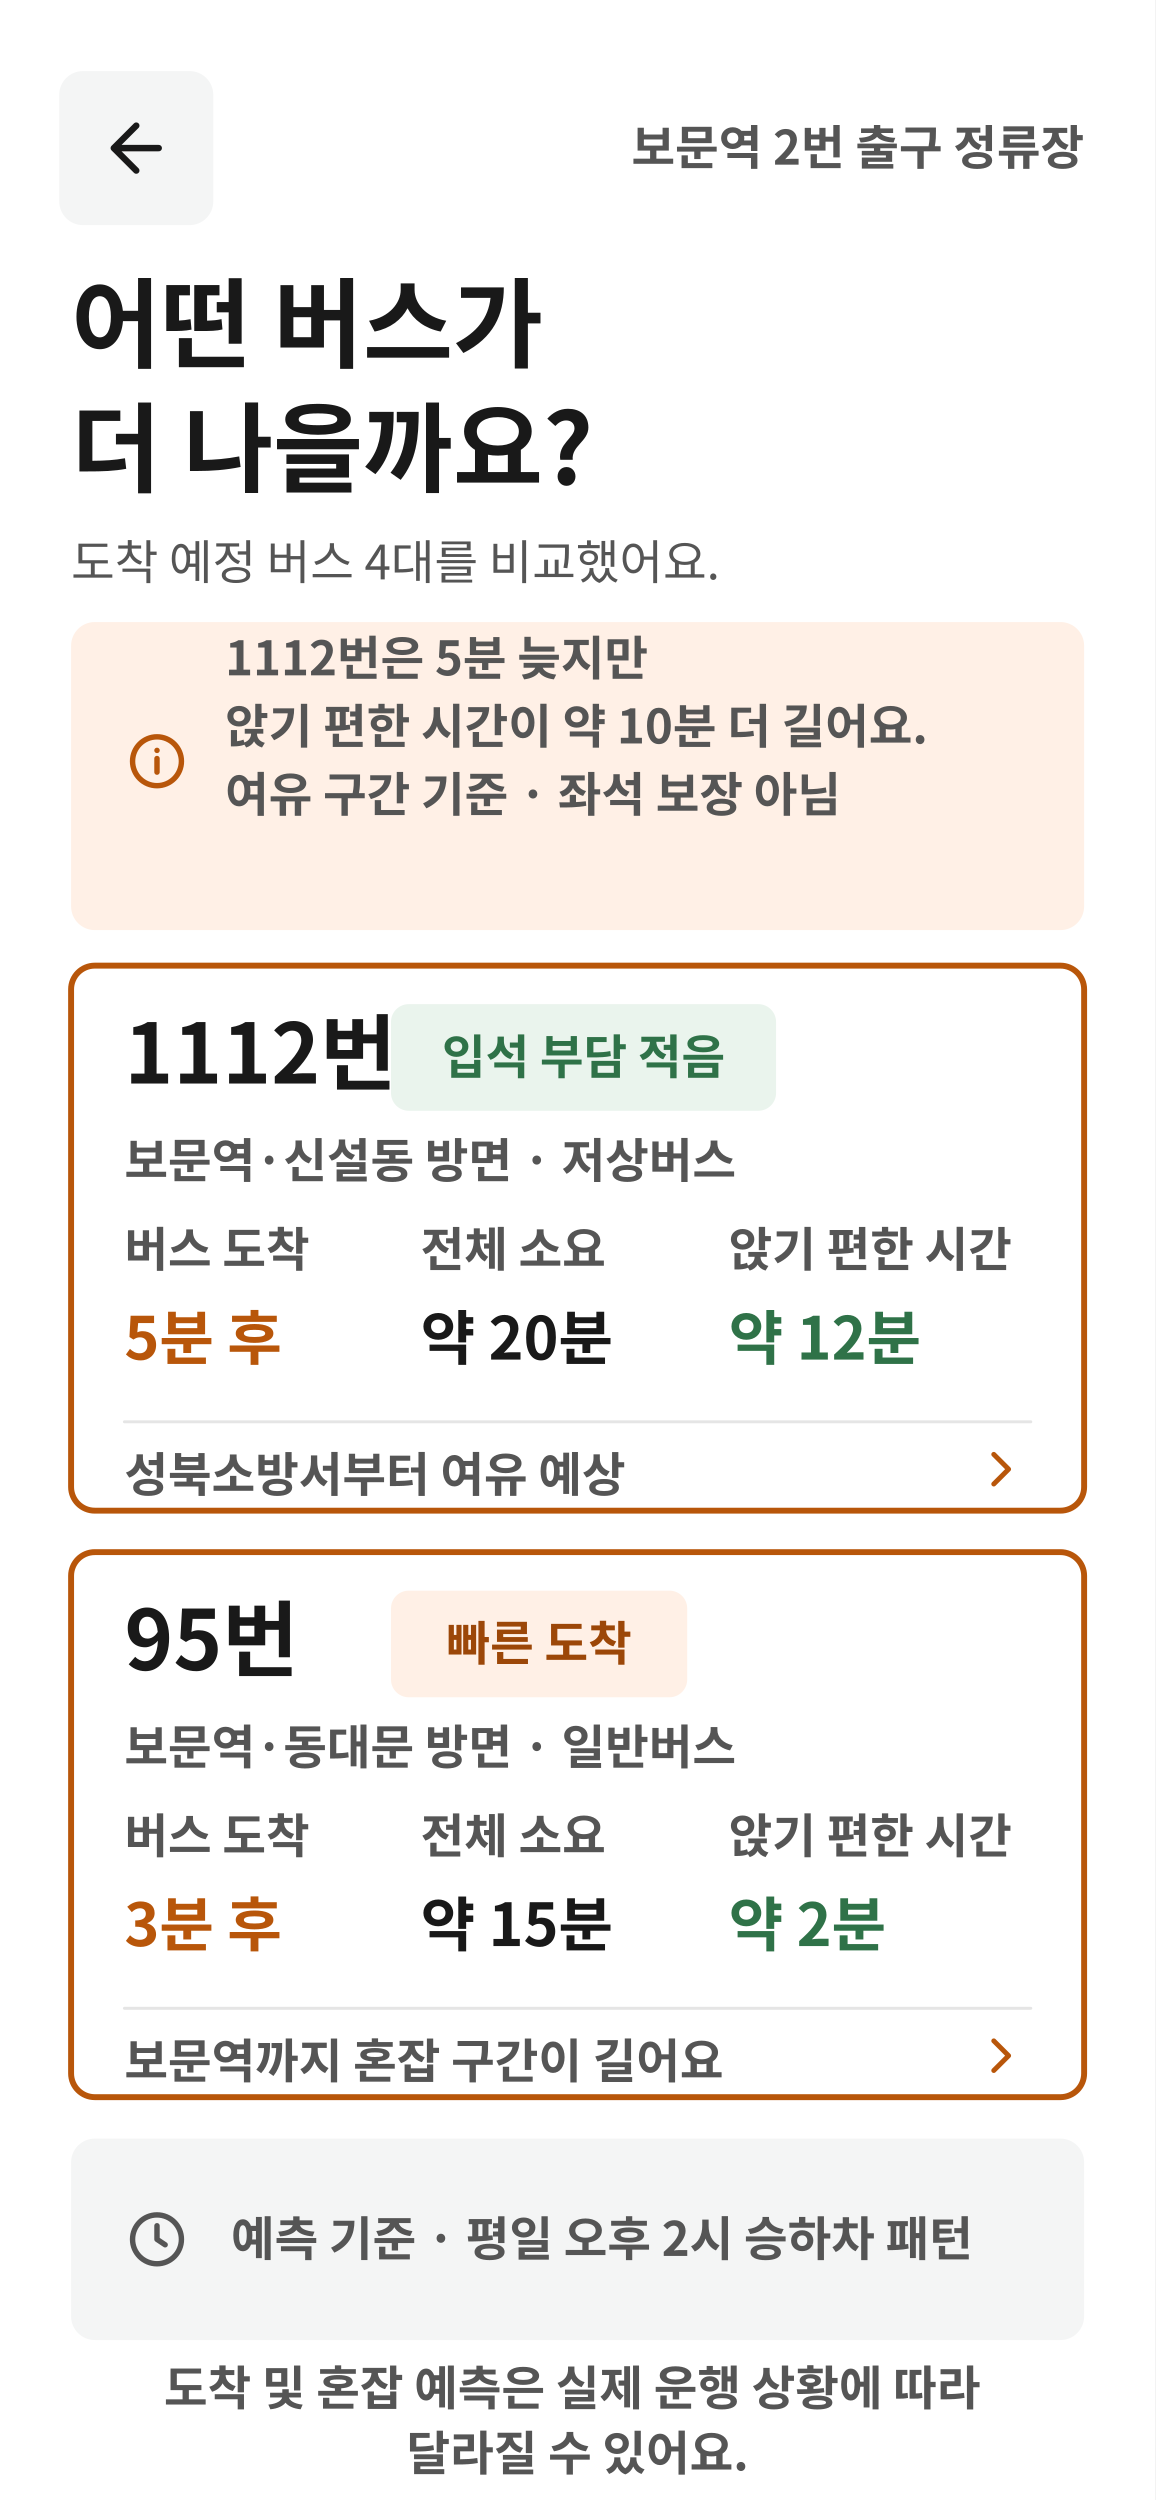
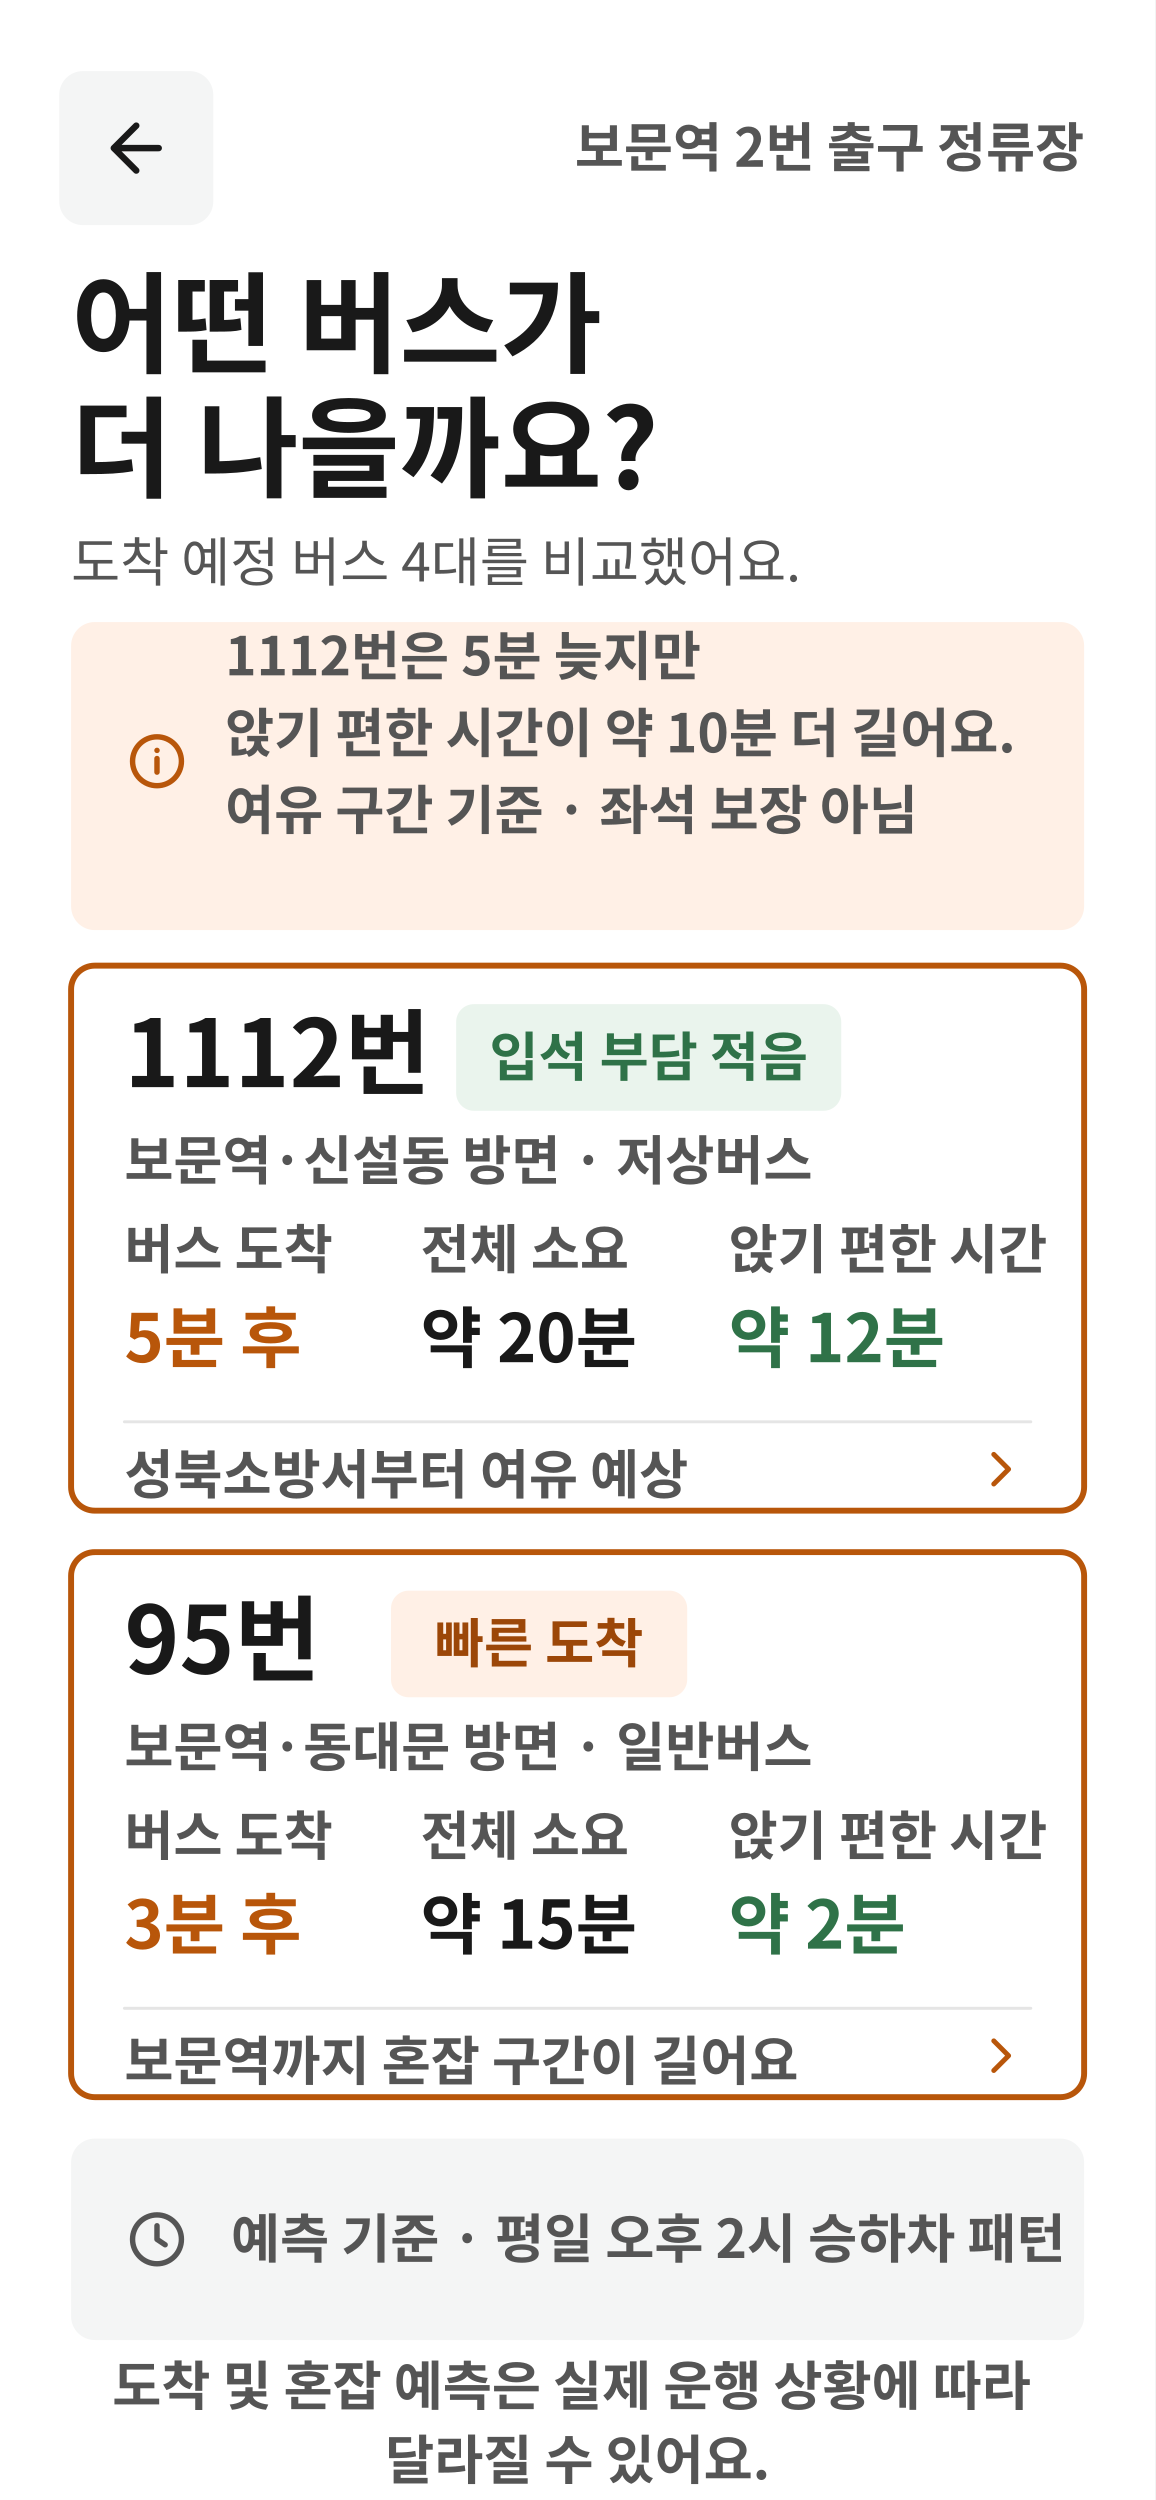
<svg xmlns="http://www.w3.org/2000/svg" width="390" height="844" viewBox="0 0 390 844" role="img" aria-label="앉기 편한 시간과 빠른 도착 버스 비교 화면">
  <rect x="0" y="0" width="390" height="844" rx="0" fill="#FFFFFF" stroke="none" stroke-width="1" />
  <rect x="20" y="24" width="52" height="52" rx="8" fill="#F4F5F5" stroke="none" stroke-width="1" />
  <g transform="translate(33 37) scale(1.083333)">
    <path d="M19 12H5M12 19l-7-7 7-7" fill="none" stroke="#191919" stroke-width="2" stroke-linecap="round" stroke-linejoin="round" />
  </g>
-   <text x="366" y="50" font-family="Noto Sans CJK KR, Malgun Gothic, sans-serif" font-size="16" font-weight="700" fill="#555555" text-anchor="end" dominant-baseline="middle" letter-spacing="0">보문역 2번 출구 정류장</text>
-   <text x="24" y="110" font-family="Noto Sans CJK KR, Malgun Gothic, sans-serif" font-size="33" font-weight="800" fill="#191919" text-anchor="start" dominant-baseline="middle" letter-spacing="0">어떤 버스가</text>
-   <text x="24" y="152" font-family="Noto Sans CJK KR, Malgun Gothic, sans-serif" font-size="33" font-weight="800" fill="#191919" text-anchor="start" dominant-baseline="middle" letter-spacing="0">더 나을까요?</text>
-   <text x="24" y="190" font-family="Noto Sans CJK KR, Malgun Gothic, sans-serif" font-size="16" font-weight="500" fill="#555555" text-anchor="start" dominant-baseline="middle" letter-spacing="0">도착 예정 버스 4대를 비교했어요.</text>
+   <text x="366" y="50" font-family="Noto Sans CJK KR, Malgun Gothic, sans-serif" font-size="18" font-weight="700" fill="#555555" text-anchor="end" dominant-baseline="middle" letter-spacing="0">보문역 2번 출구 정류장</text>
+   <text x="24" y="110" font-family="Noto Sans CJK KR, Malgun Gothic, sans-serif" font-size="37.13" font-weight="800" fill="#191919" text-anchor="start" dominant-baseline="middle" letter-spacing="0">어떤 버스가</text>
+   <text x="24" y="152" font-family="Noto Sans CJK KR, Malgun Gothic, sans-serif" font-size="37.13" font-weight="800" fill="#191919" text-anchor="start" dominant-baseline="middle" letter-spacing="0">더 나을까요?</text>
+   <text x="24" y="190" font-family="Noto Sans CJK KR, Malgun Gothic, sans-serif" font-size="18" font-weight="500" fill="#555555" text-anchor="start" dominant-baseline="middle" letter-spacing="0">도착 예정 버스 4대를 비교했어요.</text>
  <rect x="24" y="210" width="342" height="104" rx="8" fill="#FFF0E6" stroke="none" stroke-width="1" />
  <g transform="translate(42 246) scale(0.9166667)">
    <circle cx="12" cy="12" r="9" fill="none" stroke="#B8560A" stroke-width="2" stroke-linecap="round" stroke-linejoin="round" />
    <path d="M12 11v5M12 8h.01" fill="none" stroke="#B8560A" stroke-width="2" stroke-linecap="round" stroke-linejoin="round" />
  </g>
-   <text x="76" y="228" font-family="Noto Sans CJK KR, Malgun Gothic, sans-serif" font-size="16" font-weight="700" fill="#555555" text-anchor="start" letter-spacing="0">
+   <text x="76" y="228" font-family="Noto Sans CJK KR, Malgun Gothic, sans-serif" font-size="18" font-weight="700" fill="#555555" text-anchor="start" letter-spacing="0">
    <tspan x="76" dy="0">1112번은 5분 늦지만</tspan>
-     <tspan x="76" dy="23">앉기 편한 시간이 약 10분 더 길어요.</tspan>
-     <tspan x="76" dy="23">여유 구간 기준 · 좌석 보장 아님</tspan>
+     <tspan x="76" dy="26">앉기 편한 시간이 약 10분 더 길어요.</tspan>
+     <tspan x="76" dy="26">여유 구간 기준 · 좌석 보장 아님</tspan>
  </text>
  <rect x="24" y="326" width="342" height="184" rx="8" fill="#FFFFFF" stroke="#B8560A" stroke-width="2" />
-   <text x="42" y="356" font-family="Noto Sans CJK KR, Malgun Gothic, sans-serif" font-size="28" font-weight="800" fill="#191919" text-anchor="start" dominant-baseline="middle" letter-spacing="0">1112번</text>
-   <rect x="132" y="339" width="130" height="36" rx="6" fill="#EAF4ED" stroke="none" stroke-width="1" />
-   <text x="197" y="357" font-family="Noto Sans CJK KR, Malgun Gothic, sans-serif" font-size="16" font-weight="800" fill="#2F7248" text-anchor="middle" dominant-baseline="middle" letter-spacing="0">입석 부담 적음</text>
-   <text x="42" y="392" font-family="Noto Sans CJK KR, Malgun Gothic, sans-serif" font-size="16" font-weight="600" fill="#555555" text-anchor="start" dominant-baseline="middle" letter-spacing="0">보문역·신설동 방면 · 저상버스</text>
-   <text x="42" y="422" font-family="Noto Sans CJK KR, Malgun Gothic, sans-serif" font-size="16" font-weight="600" fill="#555555" text-anchor="start" dominant-baseline="middle" letter-spacing="0">버스 도착</text>
-   <text x="42" y="452" font-family="Noto Sans CJK KR, Malgun Gothic, sans-serif" font-size="20" font-weight="800" fill="#B8560A" text-anchor="start" dominant-baseline="middle" letter-spacing="0">5분 후</text>
-   <text x="142" y="422" font-family="Noto Sans CJK KR, Malgun Gothic, sans-serif" font-size="16" font-weight="600" fill="#555555" text-anchor="start" dominant-baseline="middle" letter-spacing="0">전체 소요</text>
-   <text x="142" y="452" font-family="Noto Sans CJK KR, Malgun Gothic, sans-serif" font-size="20" font-weight="800" fill="#191919" text-anchor="start" dominant-baseline="middle" letter-spacing="0">약 20분</text>
-   <text x="246" y="422" font-family="Noto Sans CJK KR, Malgun Gothic, sans-serif" font-size="16" font-weight="600" fill="#555555" text-anchor="start" dominant-baseline="middle" letter-spacing="0">앉기 편한 시간</text>
-   <text x="246" y="452" font-family="Noto Sans CJK KR, Malgun Gothic, sans-serif" font-size="20" font-weight="800" fill="#2F7248" text-anchor="start" dominant-baseline="middle" letter-spacing="0">약 12분</text>
+   <text x="42" y="356" font-family="Noto Sans CJK KR, Malgun Gothic, sans-serif" font-size="31.5" font-weight="800" fill="#191919" text-anchor="start" dominant-baseline="middle" letter-spacing="0">1112번</text>
+   <rect x="154" y="339" width="130" height="36" rx="6" fill="#EAF4ED" stroke="none" stroke-width="1" />
+   <text x="219" y="357" font-family="Noto Sans CJK KR, Malgun Gothic, sans-serif" font-size="18" font-weight="800" fill="#2F7248" text-anchor="middle" dominant-baseline="middle" letter-spacing="0">입석 부담 적음</text>
+   <text x="42" y="392" font-family="Noto Sans CJK KR, Malgun Gothic, sans-serif" font-size="18" font-weight="600" fill="#555555" text-anchor="start" dominant-baseline="middle" letter-spacing="0">보문역·신설동 방면 · 저상버스</text>
+   <text x="42" y="422" font-family="Noto Sans CJK KR, Malgun Gothic, sans-serif" font-size="18" font-weight="600" fill="#555555" text-anchor="start" dominant-baseline="middle" letter-spacing="0">버스 도착</text>
+   <text x="42" y="452" font-family="Noto Sans CJK KR, Malgun Gothic, sans-serif" font-size="22.5" font-weight="800" fill="#B8560A" text-anchor="start" dominant-baseline="middle" letter-spacing="0">5분 후</text>
+   <text x="142" y="422" font-family="Noto Sans CJK KR, Malgun Gothic, sans-serif" font-size="18" font-weight="600" fill="#555555" text-anchor="start" dominant-baseline="middle" letter-spacing="0">전체 소요</text>
+   <text x="142" y="452" font-family="Noto Sans CJK KR, Malgun Gothic, sans-serif" font-size="22.5" font-weight="800" fill="#191919" text-anchor="start" dominant-baseline="middle" letter-spacing="0">약 20분</text>
+   <text x="246" y="422" font-family="Noto Sans CJK KR, Malgun Gothic, sans-serif" font-size="18" font-weight="600" fill="#555555" text-anchor="start" dominant-baseline="middle" letter-spacing="0">앉기 편한 시간</text>
+   <text x="246" y="452" font-family="Noto Sans CJK KR, Malgun Gothic, sans-serif" font-size="22.5" font-weight="800" fill="#2F7248" text-anchor="start" dominant-baseline="middle" letter-spacing="0">약 12분</text>
  <line x1="42" y1="480" x2="348" y2="480" stroke="#E5E5E5" stroke-width="1" stroke-linecap="round" />
-   <text x="42" y="498" font-family="Noto Sans CJK KR, Malgun Gothic, sans-serif" font-size="16" font-weight="600" fill="#555555" text-anchor="start" dominant-baseline="middle" letter-spacing="0">성북소방서부터 여유 예상</text>
+   <text x="42" y="498" font-family="Noto Sans CJK KR, Malgun Gothic, sans-serif" font-size="18" font-weight="600" fill="#555555" text-anchor="start" dominant-baseline="middle" letter-spacing="0">성북소방서부터 여유 예상</text>
  <g transform="translate(328 486) scale(0.8333333)">
    <path d="m9 18 6-6-6-6" fill="none" stroke="#B8560A" stroke-width="2" stroke-linecap="round" stroke-linejoin="round" />
  </g>
  <rect x="24" y="524" width="342" height="184" rx="8" fill="#FFFFFF" stroke="#B8560A" stroke-width="2" />
-   <text x="42" y="554" font-family="Noto Sans CJK KR, Malgun Gothic, sans-serif" font-size="28" font-weight="800" fill="#191919" text-anchor="start" dominant-baseline="middle" letter-spacing="0">95번</text>
+   <text x="42" y="554" font-family="Noto Sans CJK KR, Malgun Gothic, sans-serif" font-size="31.5" font-weight="800" fill="#191919" text-anchor="start" dominant-baseline="middle" letter-spacing="0">95번</text>
  <rect x="132" y="537" width="100" height="36" rx="6" fill="#FFF0E6" stroke="none" stroke-width="1" />
-   <text x="182" y="555" font-family="Noto Sans CJK KR, Malgun Gothic, sans-serif" font-size="16" font-weight="800" fill="#9C4708" text-anchor="middle" dominant-baseline="middle" letter-spacing="0">빠른 도착</text>
-   <text x="42" y="590" font-family="Noto Sans CJK KR, Malgun Gothic, sans-serif" font-size="16" font-weight="600" fill="#555555" text-anchor="start" dominant-baseline="middle" letter-spacing="0">보문역·동대문 방면 · 일반버스</text>
-   <text x="42" y="620" font-family="Noto Sans CJK KR, Malgun Gothic, sans-serif" font-size="16" font-weight="600" fill="#555555" text-anchor="start" dominant-baseline="middle" letter-spacing="0">버스 도착</text>
-   <text x="42" y="650" font-family="Noto Sans CJK KR, Malgun Gothic, sans-serif" font-size="20" font-weight="800" fill="#B8560A" text-anchor="start" dominant-baseline="middle" letter-spacing="0">3분 후</text>
-   <text x="142" y="620" font-family="Noto Sans CJK KR, Malgun Gothic, sans-serif" font-size="16" font-weight="600" fill="#555555" text-anchor="start" dominant-baseline="middle" letter-spacing="0">전체 소요</text>
-   <text x="142" y="650" font-family="Noto Sans CJK KR, Malgun Gothic, sans-serif" font-size="20" font-weight="800" fill="#191919" text-anchor="start" dominant-baseline="middle" letter-spacing="0">약 15분</text>
-   <text x="246" y="620" font-family="Noto Sans CJK KR, Malgun Gothic, sans-serif" font-size="16" font-weight="600" fill="#555555" text-anchor="start" dominant-baseline="middle" letter-spacing="0">앉기 편한 시간</text>
-   <text x="246" y="650" font-family="Noto Sans CJK KR, Malgun Gothic, sans-serif" font-size="20" font-weight="800" fill="#2F7248" text-anchor="start" dominant-baseline="middle" letter-spacing="0">약 2분</text>
+   <text x="182" y="555" font-family="Noto Sans CJK KR, Malgun Gothic, sans-serif" font-size="18" font-weight="800" fill="#9C4708" text-anchor="middle" dominant-baseline="middle" letter-spacing="0">빠른 도착</text>
+   <text x="42" y="590" font-family="Noto Sans CJK KR, Malgun Gothic, sans-serif" font-size="18" font-weight="600" fill="#555555" text-anchor="start" dominant-baseline="middle" letter-spacing="0">보문역·동대문 방면 · 일반버스</text>
+   <text x="42" y="620" font-family="Noto Sans CJK KR, Malgun Gothic, sans-serif" font-size="18" font-weight="600" fill="#555555" text-anchor="start" dominant-baseline="middle" letter-spacing="0">버스 도착</text>
+   <text x="42" y="650" font-family="Noto Sans CJK KR, Malgun Gothic, sans-serif" font-size="22.5" font-weight="800" fill="#B8560A" text-anchor="start" dominant-baseline="middle" letter-spacing="0">3분 후</text>
+   <text x="142" y="620" font-family="Noto Sans CJK KR, Malgun Gothic, sans-serif" font-size="18" font-weight="600" fill="#555555" text-anchor="start" dominant-baseline="middle" letter-spacing="0">전체 소요</text>
+   <text x="142" y="650" font-family="Noto Sans CJK KR, Malgun Gothic, sans-serif" font-size="22.5" font-weight="800" fill="#191919" text-anchor="start" dominant-baseline="middle" letter-spacing="0">약 15분</text>
+   <text x="246" y="620" font-family="Noto Sans CJK KR, Malgun Gothic, sans-serif" font-size="18" font-weight="600" fill="#555555" text-anchor="start" dominant-baseline="middle" letter-spacing="0">앉기 편한 시간</text>
+   <text x="246" y="650" font-family="Noto Sans CJK KR, Malgun Gothic, sans-serif" font-size="22.5" font-weight="800" fill="#2F7248" text-anchor="start" dominant-baseline="middle" letter-spacing="0">약 2분</text>
  <line x1="42" y1="678" x2="348" y2="678" stroke="#E5E5E5" stroke-width="1" stroke-linecap="round" />
-   <text x="42" y="696" font-family="Noto Sans CJK KR, Malgun Gothic, sans-serif" font-size="16" font-weight="600" fill="#555555" text-anchor="start" dominant-baseline="middle" letter-spacing="0">보문역까지 혼잡 구간이 길어요</text>
+   <text x="42" y="696" font-family="Noto Sans CJK KR, Malgun Gothic, sans-serif" font-size="18" font-weight="600" fill="#555555" text-anchor="start" dominant-baseline="middle" letter-spacing="0">보문역까지 혼잡 구간이 길어요</text>
  <g transform="translate(328 684) scale(0.8333333)">
    <path d="m9 18 6-6-6-6" fill="none" stroke="#B8560A" stroke-width="2" stroke-linecap="round" stroke-linejoin="round" />
  </g>
  <rect x="24" y="722" width="342" height="68" rx="8" fill="#F4F5F5" stroke="none" stroke-width="1" />
  <g transform="translate(42 745) scale(0.9166667)">
    <circle cx="12" cy="12" r="9" fill="none" stroke="#555555" stroke-width="2" stroke-linecap="round" stroke-linejoin="round" />
    <path d="M12 7v5l3 2" fill="none" stroke="#555555" stroke-width="2" stroke-linecap="round" stroke-linejoin="round" />
  </g>
-   <text x="78" y="756" font-family="Noto Sans CJK KR, Malgun Gothic, sans-serif" font-size="16" font-weight="600" fill="#555555" text-anchor="start" dominant-baseline="middle" letter-spacing="0">예측 기준 · 평일 오후 2시 승하차 패턴</text>
-   <text x="195" y="812" font-family="Noto Sans CJK KR, Malgun Gothic, sans-serif" font-size="16" font-weight="600" fill="#555555" text-anchor="middle" letter-spacing="0">
+   <text x="78" y="756" font-family="Noto Sans CJK KR, Malgun Gothic, sans-serif" font-size="18" font-weight="600" fill="#555555" text-anchor="start" dominant-baseline="middle" letter-spacing="0">예측 기준 · 평일 오후 2시 승하차 패턴</text>
+   <text x="195" y="812" font-family="Noto Sans CJK KR, Malgun Gothic, sans-serif" font-size="18" font-weight="600" fill="#555555" text-anchor="middle" letter-spacing="0">
    <tspan x="195" dy="0">도착 및 혼잡 예측은 실제 운행 상황에 따라</tspan>
-     <tspan x="195" dy="22">달라질 수 있어요.</tspan>
+     <tspan x="195" dy="25">달라질 수 있어요.</tspan>
  </text>
</svg>
